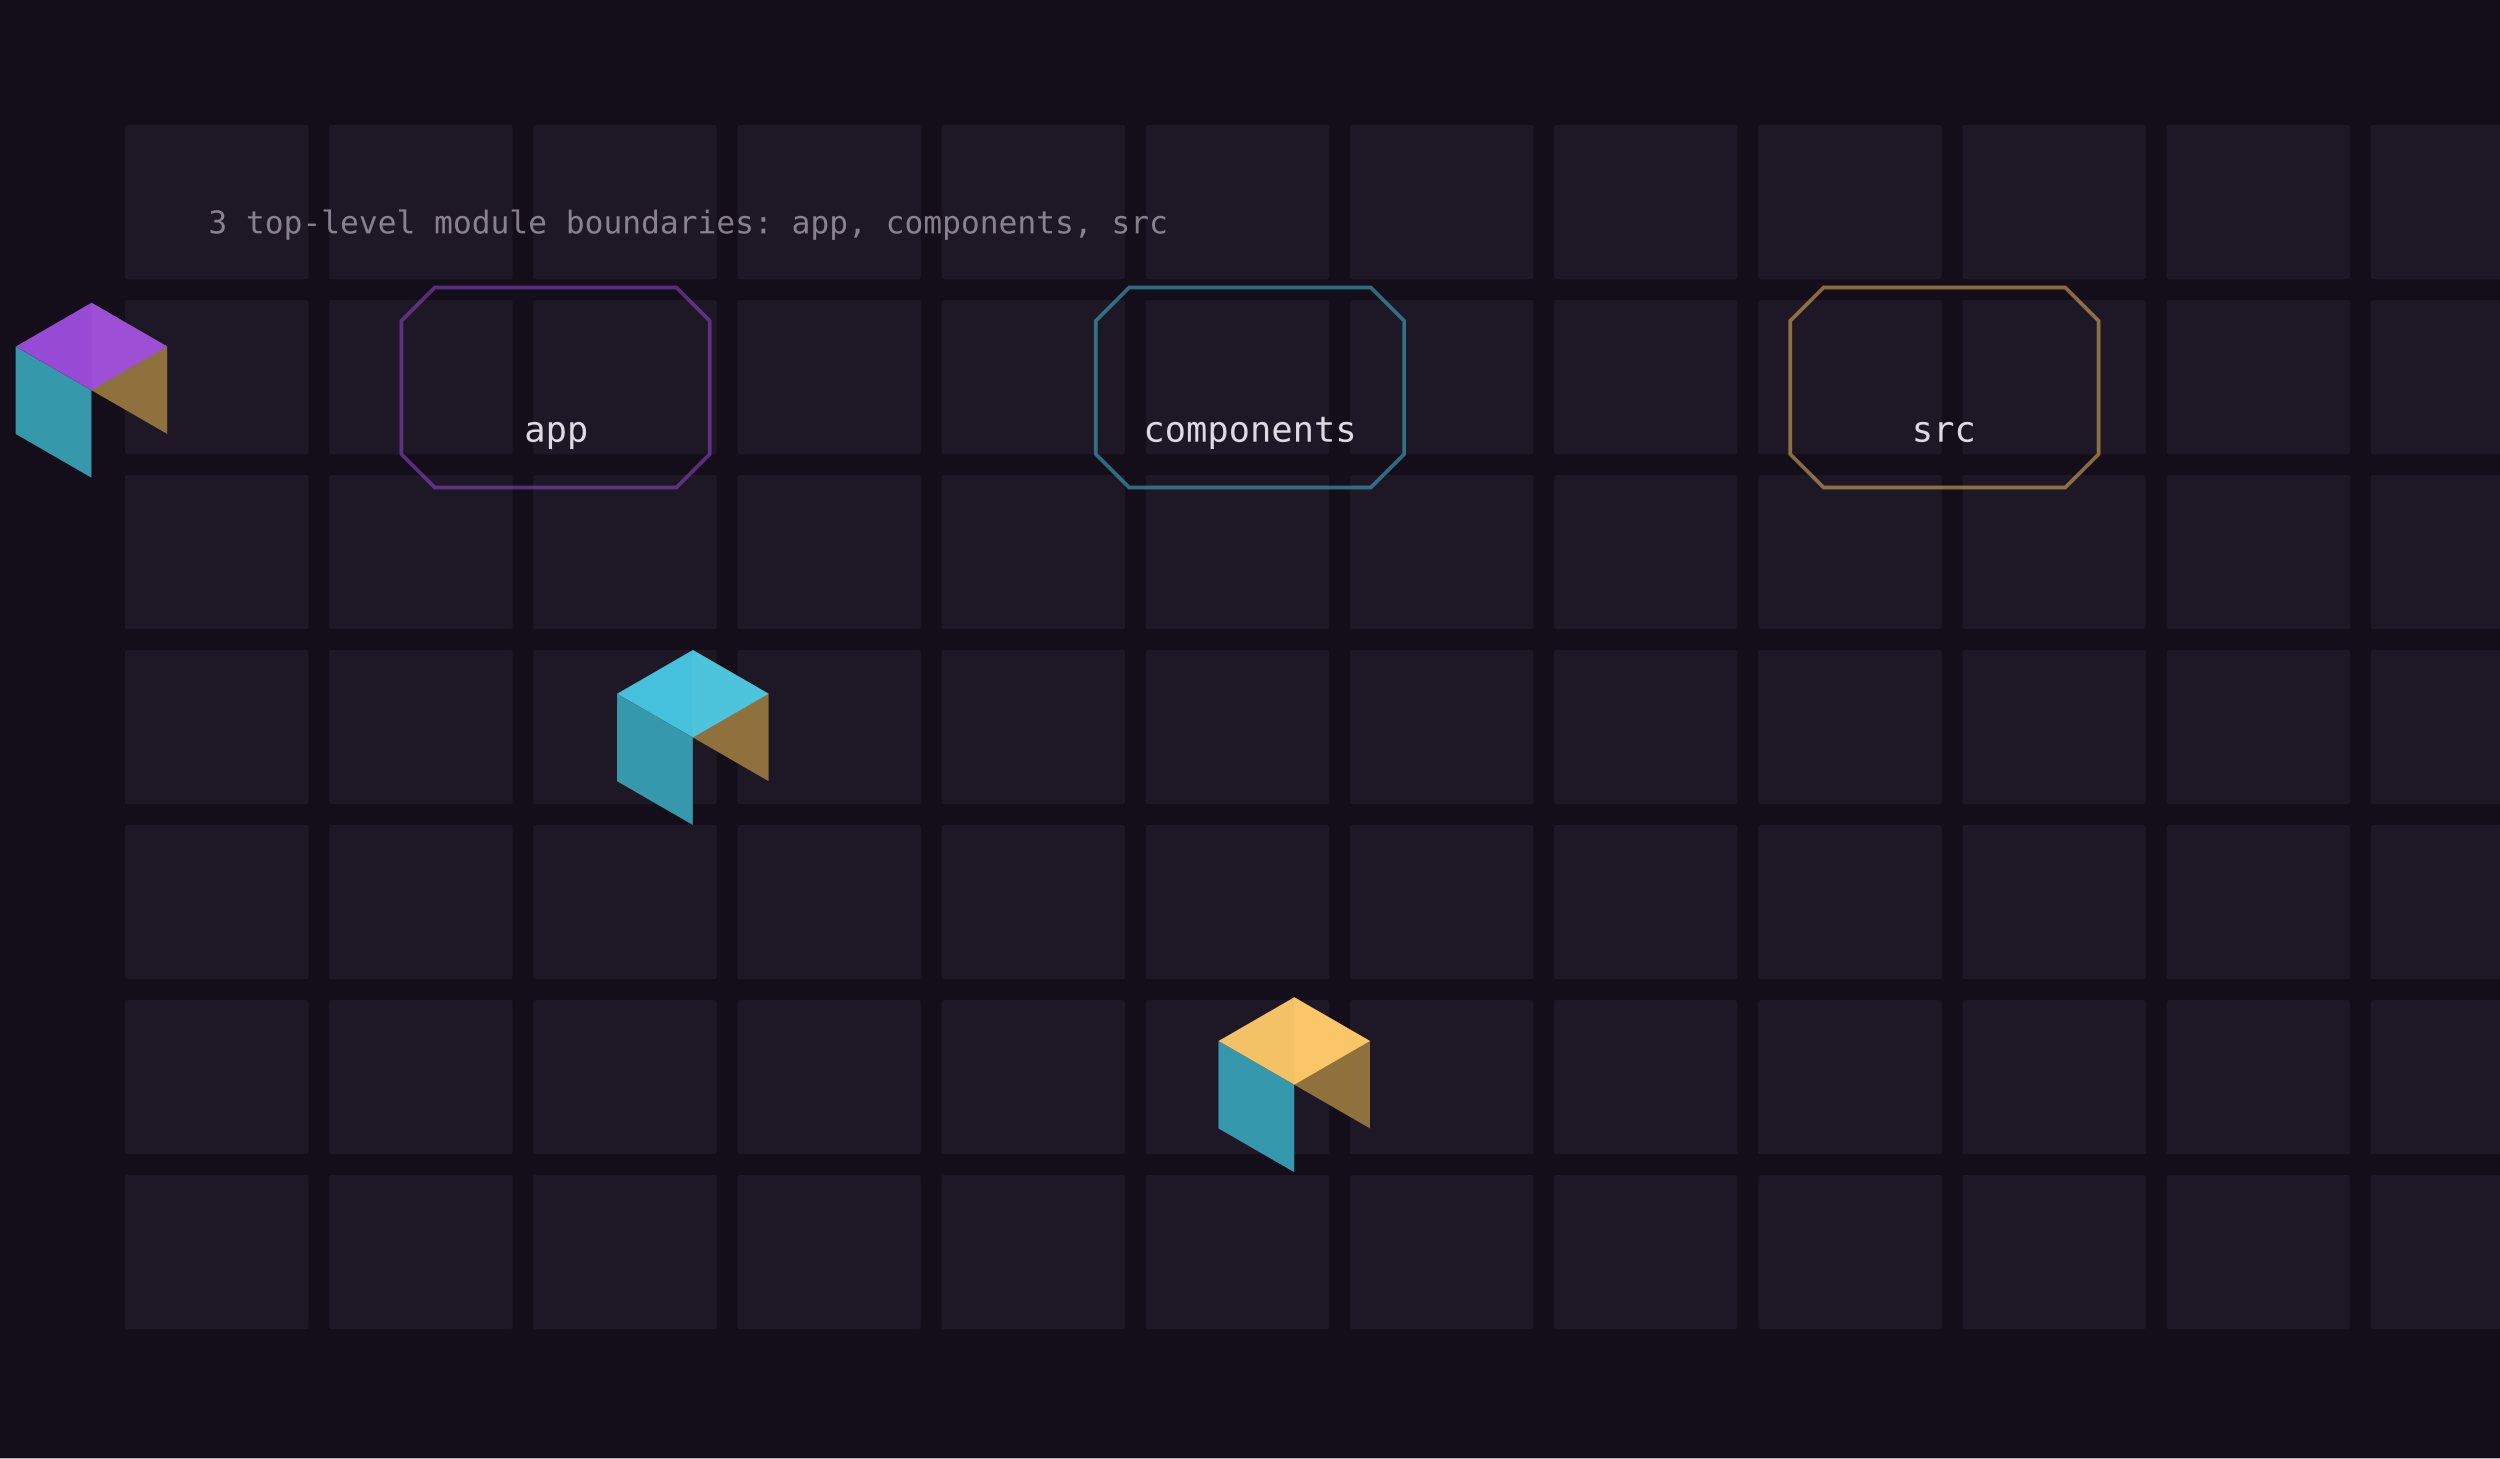
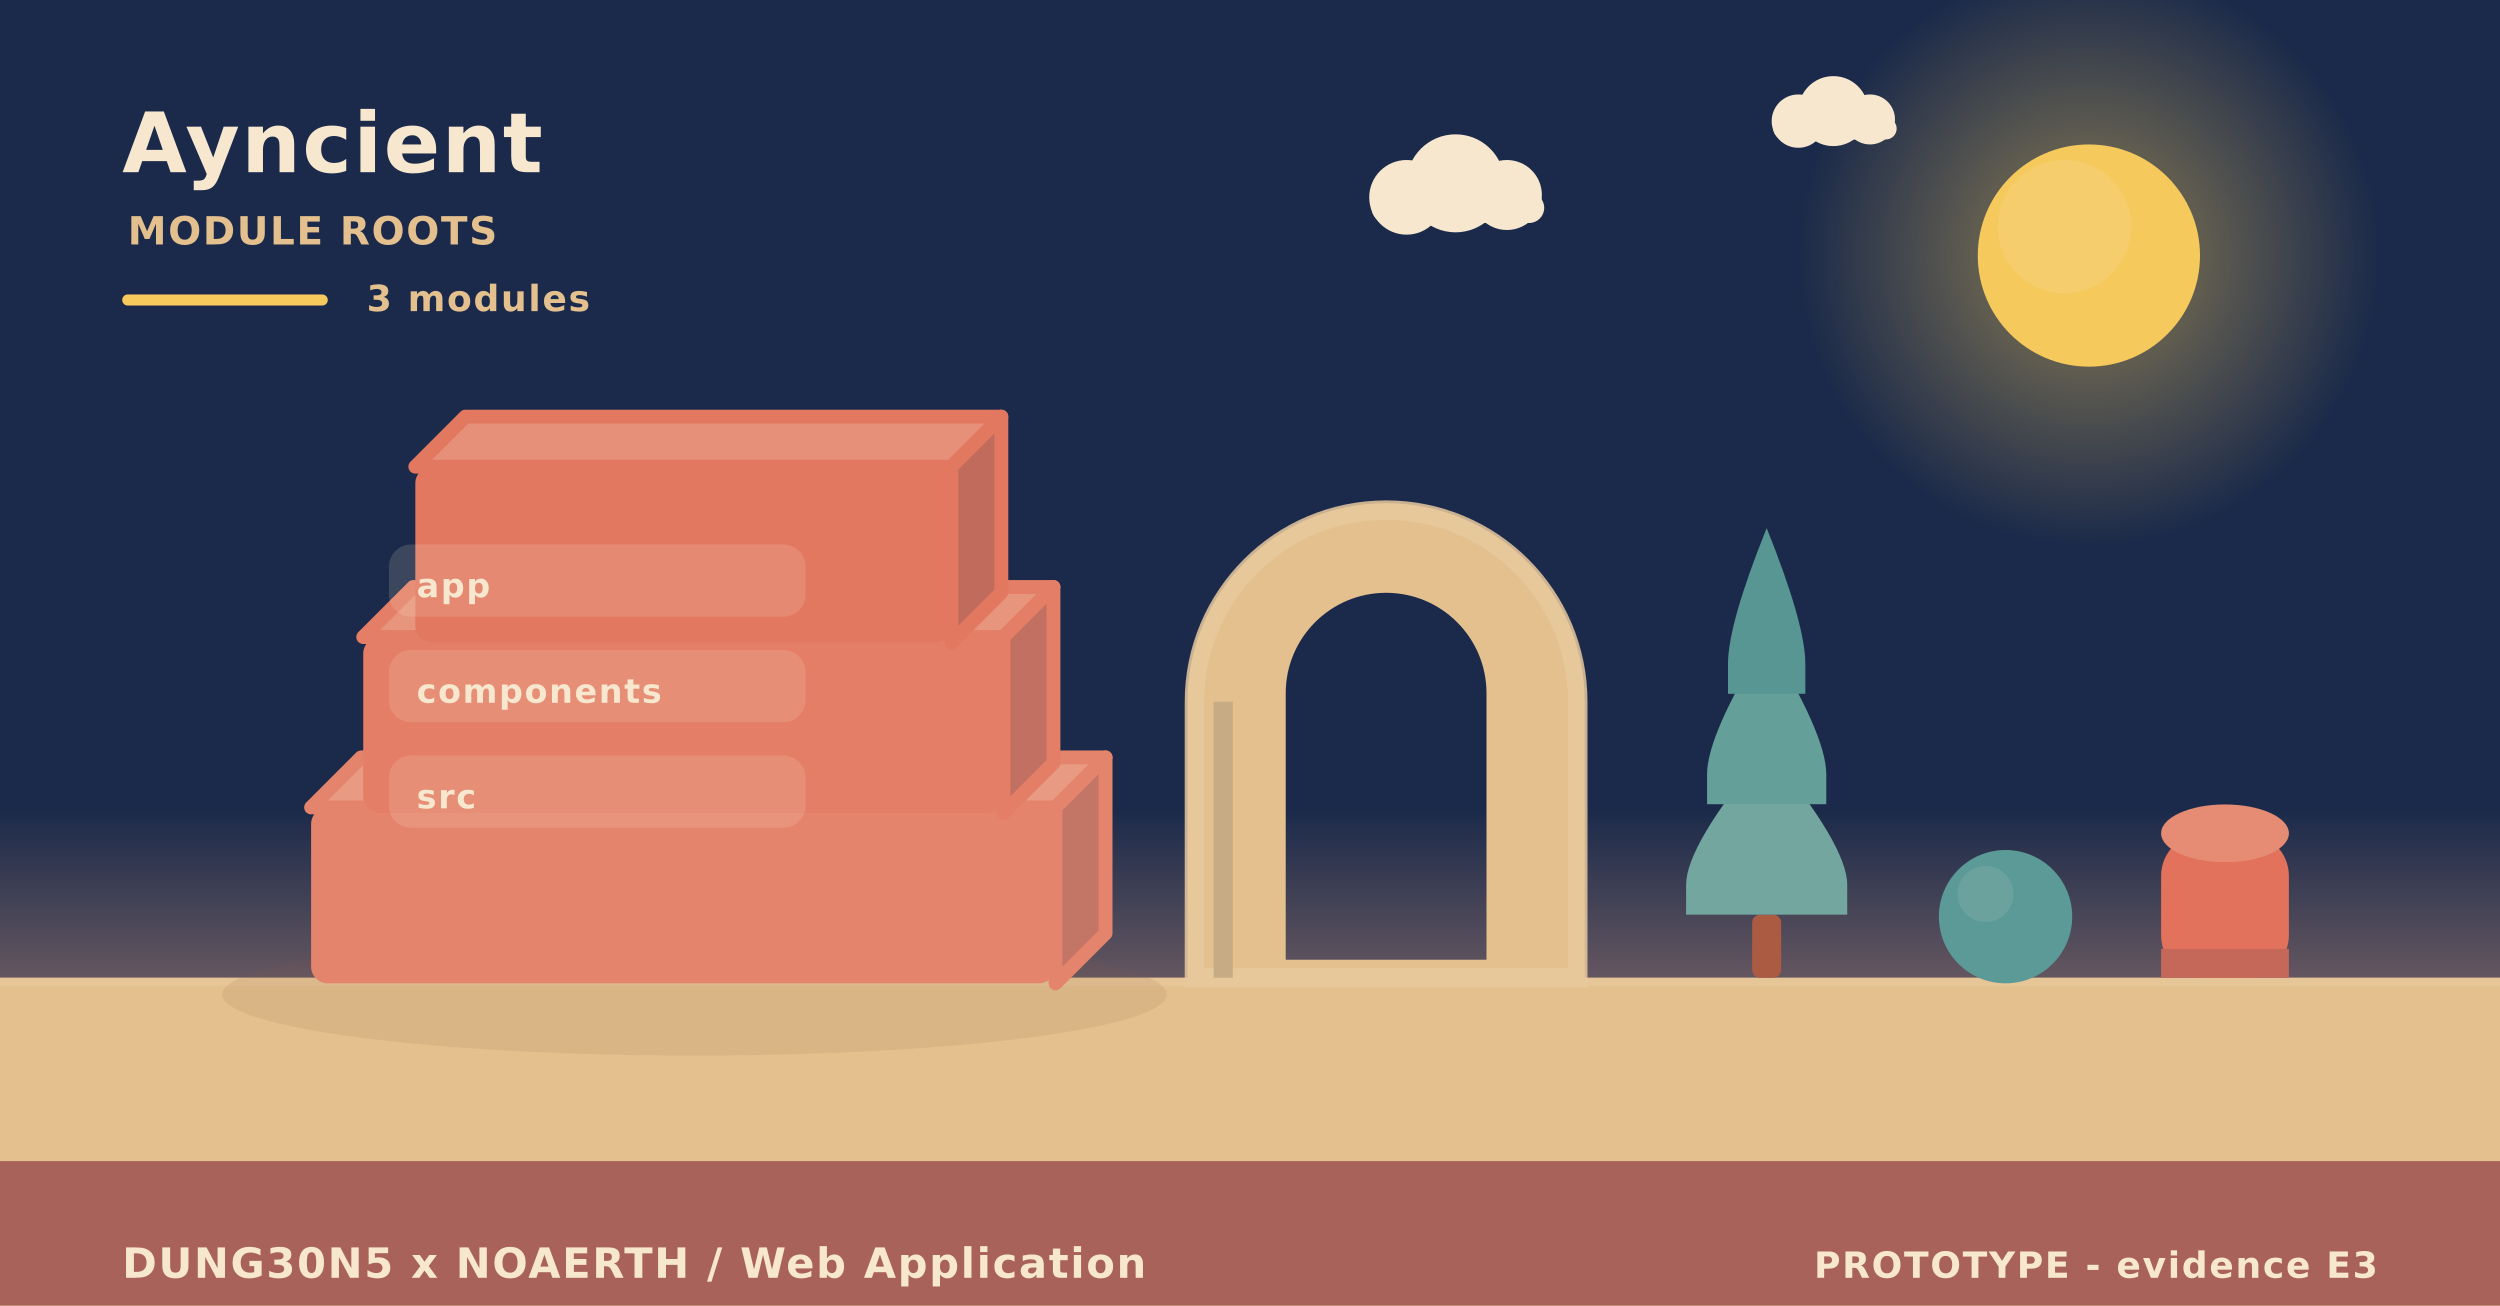
- <svg xmlns="http://www.w3.org/2000/svg" viewBox="0 0 1200 700" width="1200" height="700" role="img" aria-label="Ayncient architecture">
-   <rect width="1200" height="700" fill="#140d1a" />
-   <defs>
-     <linearGradient id="ga" x1="0" y1="0" x2="1" y2="1">
-       <stop offset="0%" stop-color="#9d4edd" />
-       <stop offset="100%" stop-color="#48cae4" />
-     </linearGradient>
-   </defs>
-   <rect x="60.00" y="60.00" width="88.00" height="74.00" rx="1.20" fill="#f4eef8" opacity="0.05" />
-   <rect x="158.00" y="60.00" width="88.00" height="74.00" rx="1.20" fill="#f4eef8" opacity="0.05" />
-   <rect x="256.00" y="60.00" width="88.00" height="74.00" rx="1.20" fill="#f4eef8" opacity="0.05" />
-   <rect x="354.00" y="60.00" width="88.00" height="74.00" rx="1.20" fill="#f4eef8" opacity="0.05" />
-   <rect x="452.00" y="60.00" width="88.00" height="74.00" rx="1.20" fill="#f4eef8" opacity="0.05" />
-   <rect x="550.00" y="60.00" width="88.00" height="74.00" rx="1.20" fill="#f4eef8" opacity="0.05" />
-   <rect x="648.00" y="60.00" width="88.00" height="74.00" rx="1.20" fill="#f4eef8" opacity="0.05" />
-   <rect x="746.00" y="60.00" width="88.00" height="74.00" rx="1.20" fill="#f4eef8" opacity="0.05" />
-   <rect x="844.00" y="60.00" width="88.00" height="74.00" rx="1.20" fill="#f4eef8" opacity="0.05" />
-   <rect x="942.00" y="60.00" width="88.00" height="74.00" rx="1.20" fill="#f4eef8" opacity="0.05" />
-   <rect x="1040.00" y="60.00" width="88.00" height="74.00" rx="1.20" fill="#f4eef8" opacity="0.05" />
-   <rect x="1138.00" y="60.00" width="88.00" height="74.00" rx="1.20" fill="#f4eef8" opacity="0.05" />
-   <rect x="60.00" y="144.00" width="88.00" height="74.00" rx="1.20" fill="#f4eef8" opacity="0.05" />
-   <rect x="158.00" y="144.00" width="88.00" height="74.00" rx="1.20" fill="#f4eef8" opacity="0.05" />
-   <rect x="256.00" y="144.00" width="88.00" height="74.00" rx="1.20" fill="#f4eef8" opacity="0.05" />
-   <rect x="354.00" y="144.00" width="88.00" height="74.00" rx="1.20" fill="#f4eef8" opacity="0.05" />
-   <rect x="452.00" y="144.00" width="88.00" height="74.00" rx="1.20" fill="#f4eef8" opacity="0.05" />
-   <rect x="550.00" y="144.00" width="88.00" height="74.00" rx="1.20" fill="#f4eef8" opacity="0.05" />
-   <rect x="648.00" y="144.00" width="88.00" height="74.00" rx="1.20" fill="#f4eef8" opacity="0.05" />
-   <rect x="746.00" y="144.00" width="88.00" height="74.00" rx="1.20" fill="#f4eef8" opacity="0.05" />
-   <rect x="844.00" y="144.00" width="88.00" height="74.00" rx="1.20" fill="#f4eef8" opacity="0.05" />
-   <rect x="942.00" y="144.00" width="88.00" height="74.00" rx="1.20" fill="#f4eef8" opacity="0.05" />
-   <rect x="1040.00" y="144.00" width="88.00" height="74.00" rx="1.20" fill="#f4eef8" opacity="0.05" />
-   <rect x="1138.00" y="144.00" width="88.00" height="74.00" rx="1.20" fill="#f4eef8" opacity="0.05" />
-   <rect x="60.00" y="228.00" width="88.00" height="74.00" rx="1.20" fill="#f4eef8" opacity="0.05" />
-   <rect x="158.00" y="228.00" width="88.00" height="74.00" rx="1.20" fill="#f4eef8" opacity="0.05" />
-   <rect x="256.00" y="228.00" width="88.00" height="74.00" rx="1.20" fill="#f4eef8" opacity="0.05" />
-   <rect x="354.00" y="228.00" width="88.00" height="74.00" rx="1.20" fill="#f4eef8" opacity="0.05" />
-   <rect x="452.00" y="228.00" width="88.00" height="74.00" rx="1.20" fill="#f4eef8" opacity="0.05" />
-   <rect x="550.00" y="228.00" width="88.00" height="74.00" rx="1.20" fill="#f4eef8" opacity="0.05" />
-   <rect x="648.00" y="228.00" width="88.00" height="74.00" rx="1.20" fill="#f4eef8" opacity="0.05" />
-   <rect x="746.00" y="228.00" width="88.00" height="74.00" rx="1.20" fill="#f4eef8" opacity="0.05" />
-   <rect x="844.00" y="228.00" width="88.00" height="74.00" rx="1.20" fill="#f4eef8" opacity="0.05" />
-   <rect x="942.00" y="228.00" width="88.00" height="74.00" rx="1.20" fill="#f4eef8" opacity="0.05" />
-   <rect x="1040.00" y="228.00" width="88.00" height="74.00" rx="1.20" fill="#f4eef8" opacity="0.05" />
-   <rect x="1138.00" y="228.00" width="88.00" height="74.00" rx="1.20" fill="#f4eef8" opacity="0.05" />
-   <rect x="60.00" y="312.00" width="88.00" height="74.00" rx="1.20" fill="#f4eef8" opacity="0.05" />
-   <rect x="158.00" y="312.00" width="88.00" height="74.00" rx="1.20" fill="#f4eef8" opacity="0.05" />
-   <rect x="256.00" y="312.00" width="88.00" height="74.00" rx="1.20" fill="#f4eef8" opacity="0.05" />
-   <rect x="354.00" y="312.00" width="88.00" height="74.00" rx="1.20" fill="#f4eef8" opacity="0.05" />
-   <rect x="452.00" y="312.00" width="88.00" height="74.00" rx="1.20" fill="#f4eef8" opacity="0.05" />
-   <rect x="550.00" y="312.00" width="88.00" height="74.00" rx="1.20" fill="#f4eef8" opacity="0.05" />
-   <rect x="648.00" y="312.00" width="88.00" height="74.00" rx="1.20" fill="#f4eef8" opacity="0.05" />
-   <rect x="746.00" y="312.00" width="88.00" height="74.00" rx="1.20" fill="#f4eef8" opacity="0.05" />
-   <rect x="844.00" y="312.00" width="88.00" height="74.00" rx="1.20" fill="#f4eef8" opacity="0.05" />
-   <rect x="942.00" y="312.00" width="88.00" height="74.00" rx="1.20" fill="#f4eef8" opacity="0.05" />
-   <rect x="1040.00" y="312.00" width="88.00" height="74.00" rx="1.20" fill="#f4eef8" opacity="0.05" />
-   <rect x="1138.00" y="312.00" width="88.00" height="74.00" rx="1.20" fill="#f4eef8" opacity="0.05" />
-   <rect x="60.00" y="396.00" width="88.00" height="74.00" rx="1.20" fill="#f4eef8" opacity="0.05" />
-   <rect x="158.00" y="396.00" width="88.00" height="74.00" rx="1.20" fill="#f4eef8" opacity="0.05" />
-   <rect x="256.00" y="396.00" width="88.00" height="74.00" rx="1.20" fill="#f4eef8" opacity="0.05" />
-   <rect x="354.00" y="396.00" width="88.00" height="74.00" rx="1.20" fill="#f4eef8" opacity="0.05" />
-   <rect x="452.00" y="396.00" width="88.00" height="74.00" rx="1.20" fill="#f4eef8" opacity="0.05" />
-   <rect x="550.00" y="396.00" width="88.00" height="74.00" rx="1.20" fill="#f4eef8" opacity="0.05" />
-   <rect x="648.00" y="396.00" width="88.00" height="74.00" rx="1.20" fill="#f4eef8" opacity="0.05" />
-   <rect x="746.00" y="396.00" width="88.00" height="74.00" rx="1.20" fill="#f4eef8" opacity="0.05" />
-   <rect x="844.00" y="396.00" width="88.00" height="74.00" rx="1.20" fill="#f4eef8" opacity="0.05" />
-   <rect x="942.00" y="396.00" width="88.00" height="74.00" rx="1.20" fill="#f4eef8" opacity="0.05" />
-   <rect x="1040.00" y="396.00" width="88.00" height="74.00" rx="1.20" fill="#f4eef8" opacity="0.05" />
-   <rect x="1138.00" y="396.00" width="88.00" height="74.00" rx="1.20" fill="#f4eef8" opacity="0.05" />
-   <rect x="60.00" y="480.00" width="88.00" height="74.00" rx="1.20" fill="#f4eef8" opacity="0.05" />
-   <rect x="158.00" y="480.00" width="88.00" height="74.00" rx="1.20" fill="#f4eef8" opacity="0.05" />
-   <rect x="256.00" y="480.00" width="88.00" height="74.00" rx="1.20" fill="#f4eef8" opacity="0.05" />
-   <rect x="354.00" y="480.00" width="88.00" height="74.00" rx="1.20" fill="#f4eef8" opacity="0.05" />
-   <rect x="452.00" y="480.00" width="88.00" height="74.00" rx="1.20" fill="#f4eef8" opacity="0.05" />
-   <rect x="550.00" y="480.00" width="88.00" height="74.00" rx="1.20" fill="#f4eef8" opacity="0.05" />
-   <rect x="648.00" y="480.00" width="88.00" height="74.00" rx="1.20" fill="#f4eef8" opacity="0.05" />
-   <rect x="746.00" y="480.00" width="88.00" height="74.00" rx="1.20" fill="#f4eef8" opacity="0.05" />
-   <rect x="844.00" y="480.00" width="88.00" height="74.00" rx="1.20" fill="#f4eef8" opacity="0.05" />
-   <rect x="942.00" y="480.00" width="88.00" height="74.00" rx="1.20" fill="#f4eef8" opacity="0.05" />
-   <rect x="1040.00" y="480.00" width="88.00" height="74.00" rx="1.20" fill="#f4eef8" opacity="0.05" />
-   <rect x="1138.00" y="480.00" width="88.00" height="74.00" rx="1.20" fill="#f4eef8" opacity="0.05" />
-   <rect x="60.00" y="564.00" width="88.00" height="74.00" rx="1.20" fill="#f4eef8" opacity="0.05" />
-   <rect x="158.00" y="564.00" width="88.00" height="74.00" rx="1.20" fill="#f4eef8" opacity="0.05" />
-   <rect x="256.00" y="564.00" width="88.00" height="74.00" rx="1.20" fill="#f4eef8" opacity="0.05" />
-   <rect x="354.00" y="564.00" width="88.00" height="74.00" rx="1.20" fill="#f4eef8" opacity="0.05" />
-   <rect x="452.00" y="564.00" width="88.00" height="74.00" rx="1.20" fill="#f4eef8" opacity="0.05" />
-   <rect x="550.00" y="564.00" width="88.00" height="74.00" rx="1.20" fill="#f4eef8" opacity="0.05" />
-   <rect x="648.00" y="564.00" width="88.00" height="74.00" rx="1.20" fill="#f4eef8" opacity="0.05" />
-   <rect x="746.00" y="564.00" width="88.00" height="74.00" rx="1.20" fill="#f4eef8" opacity="0.05" />
-   <rect x="844.00" y="564.00" width="88.00" height="74.00" rx="1.20" fill="#f4eef8" opacity="0.05" />
-   <rect x="942.00" y="564.00" width="88.00" height="74.00" rx="1.20" fill="#f4eef8" opacity="0.05" />
-   <rect x="1040.00" y="564.00" width="88.00" height="74.00" rx="1.20" fill="#f4eef8" opacity="0.05" />
-   <rect x="1138.00" y="564.00" width="88.00" height="74.00" rx="1.20" fill="#f4eef8" opacity="0.05" />
-   <path d="M208.67,138.00 H324.67 L340.67,154.00 V218.00 L324.67,234.00 H208.67 L192.67,218.00 V154.00 Z" fill="none" stroke="rgba(157,78,221,0.550)" stroke-width="1.80" opacity="0.90" />
-   <polygon points="43.88,187.33 80.25,208.33 80.25,166.33 43.88,145.33" fill="#94763d" opacity="0.95" />
-   <polygon points="7.51,208.33 43.88,229.33 43.88,187.33 7.51,166.33" fill="#389eb2" opacity="0.95" />
-   <polygon points="43.88,145.33 80.25,166.33 43.88,187.33 7.51,166.33" fill="#9d4edd" opacity="0.95" />
-   <text x="267" y="212" font-family="ui-monospace,Menlo,monospace" font-size="17" fill="rgba(244,238,248,0.900)" text-anchor="middle">app</text>
-   <path d="M542.00,138.00 H658.00 L674.00,154.00 V218.00 L658.00,234.00 H542.00 L526.00,218.00 V154.00 Z" fill="none" stroke="rgba(72,202,228,0.550)" stroke-width="1.80" opacity="0.90" />
-   <polygon points="332.55,354.00 368.93,375.00 368.93,333.00 332.55,312.00" fill="#94763d" opacity="0.95" />
-   <polygon points="296.18,375.00 332.55,396.00 332.55,354.00 296.18,333.00" fill="#389eb2" opacity="0.95" />
-   <polygon points="332.55,312.00 368.93,333.00 332.55,354.00 296.18,333.00" fill="#48cae4" opacity="0.95" />
-   <text x="600" y="212" font-family="ui-monospace,Menlo,monospace" font-size="17" fill="rgba(244,238,248,0.900)" text-anchor="middle">components</text>
-   <path d="M875.33,138.00 H991.33 L1007.33,154.00 V218.00 L991.33,234.00 H875.33 L859.33,218.00 V154.00 Z" fill="none" stroke="rgba(255,203,105,0.550)" stroke-width="1.80" opacity="0.90" />
-   <polygon points="621.23,520.67 657.60,541.67 657.60,499.67 621.23,478.67" fill="#94763d" opacity="0.95" />
-   <polygon points="584.86,541.67 621.23,562.67 621.23,520.67 584.86,499.67" fill="#389eb2" opacity="0.95" />
-   <polygon points="621.23,478.67 657.60,499.67 621.23,520.67 584.86,499.67" fill="#ffcb69" opacity="0.95" />
-   <text x="933" y="212" font-family="ui-monospace,Menlo,monospace" font-size="17" fill="rgba(244,238,248,0.900)" text-anchor="middle">src</text>
-   <text x="100" y="112" font-family="ui-monospace,Menlo,monospace" font-size="15" fill="rgba(244,238,248,0.500)">3 top-level module boundaries: app, components, src</text>
+ <svg xmlns="http://www.w3.org/2000/svg" width="900" height="470" viewBox="0 0 900 470" role="img" aria-label="Ayncient - how it is built">
+   <linearGradient id="skya" x1="0" y1="0" x2="0" y2="1">
+     <stop offset="0" stop-color="#1b2a4a" />
+     <stop offset="0.62" stop-color="#1b2a4a" />
+     <stop offset="1" stop-color="#f3ad8a" />
+   </linearGradient>
+   <rect width="900" height="470" fill="url(#skya)" />
+   <radialGradient id="suna">
+     <stop offset="0.35" stop-color="#f5c95c" stop-opacity="0.34" />
+     <stop offset="1" stop-color="#f5c95c" stop-opacity="0" />
+   </radialGradient>
+   <circle cx="752" cy="92" r="104" fill="url(#suna)" />
+   <circle cx="752" cy="92" r="40" fill="#f5c95c" />
+   <circle cx="743.2" cy="81.6" r="24" fill="#f5d27e" opacity="0.5" />
+   <g>
+     <circle cx="524" cy="66" r="17.64" fill="#f6e7ce" />
+     <circle cx="506.36" cy="71.04" r="13.44" fill="#f6e7ce" />
+     <circle cx="542.48" cy="70.2" r="12.6" fill="#f6e7ce" />
+     <rect x="493.76" y="69.36" width="62.16" height="10.92" rx="5.46" fill="#f6e7ce" />
+   </g>
+   <g>
+     <circle cx="660" cy="40" r="12.6" fill="#f6e7ce" />
+     <circle cx="647.4" cy="43.6" r="9.6" fill="#f6e7ce" />
+     <circle cx="673.2" cy="43" r="9" fill="#f6e7ce" />
+     <rect x="638.4" y="42.4" width="44.4" height="7.8" rx="3.9" fill="#f6e7ce" />
+   </g>
+   <rect x="0" y="352" width="900" height="118" fill="#e3c08d" />
+   <rect x="0" y="352" width="900" height="3" fill="#e6c596" />
+   <text x="44" y="62" font-family="Verdana,DejaVu Sans,sans-serif" font-size="30" font-weight="700" letter-spacing="0.6" fill="#f6e7ce" text-anchor="start">Ayncient</text>
+   <text x="46" y="88" font-family="Verdana,DejaVu Sans,sans-serif" font-size="14" font-weight="700" letter-spacing="0.6" fill="#e3c08d" text-anchor="start">MODULE ROOTS</text>
+   <rect x="44" y="106" width="74" height="4" rx="2" fill="#f5c95c" />
+   <text x="132" y="112" font-family="Verdana,DejaVu Sans,sans-serif" font-size="13" font-weight="700" letter-spacing="0.6" fill="#e3c08d" text-anchor="start">3 modules</text>
+   <ellipse cx="250" cy="358" rx="170" ry="22" fill="rgba(138,90,68,0.11)" />
+   <path d="M112,290.67 L380,290.67 L398,272.67 L130,272.67 Z" fill="#e99a82" stroke="#e5846c" stroke-width="5" stroke-linejoin="round" />
+   <path d="M380,290.67 L398,272.67 L398,336 L380,354 Z" fill="#c37566" stroke="#e5846c" stroke-width="5" stroke-linejoin="round" />
+   <rect x="112" y="290.67" width="268" height="63.33" rx="6" fill="#e5846c" />
+   <path d="M130.76,229.33 L361.24,229.33 L379.24,211.33 L148.76,211.33 Z" fill="#e8957d" stroke="#e47e66" stroke-width="5" stroke-linejoin="round" />
+   <path d="M361.24,229.33 L379.24,211.33 L379.24,274.67 L361.24,292.67 Z" fill="#c27061" stroke="#e47e66" stroke-width="5" stroke-linejoin="round" />
+   <rect x="130.76" y="229.33" width="230.48" height="63.33" rx="6" fill="#e47e66" />
+   <path d="M149.52,168 L342.48,168 L360.48,150 L167.52,150 Z" fill="#e79079" stroke="#e37861" stroke-width="5" stroke-linejoin="round" />
+   <path d="M342.48,168 L360.48,150 L360.48,213.33 L342.48,231.33 Z" fill="#c16b5d" stroke="#e37861" stroke-width="5" stroke-linejoin="round" />
+   <rect x="149.52" y="168" width="192.96" height="63.33" rx="6" fill="#e37861" />
+   <rect x="140" y="196" width="150" height="26" rx="8" fill="rgba(246,231,206,0.16)" opacity="0.94" />
+   <text x="150" y="215" font-family="Verdana,DejaVu Sans,sans-serif" font-size="12" font-weight="700" letter-spacing="0.6" fill="#f6e7ce" text-anchor="start">app</text>
+   <rect x="140" y="234" width="150" height="26" rx="8" fill="rgba(246,231,206,0.16)" opacity="0.94" />
+   <text x="150" y="253" font-family="Verdana,DejaVu Sans,sans-serif" font-size="12" font-weight="700" letter-spacing="0.6" fill="#f6e7ce" text-anchor="start">components</text>
+   <rect x="140" y="272" width="150" height="26" rx="8" fill="rgba(246,231,206,0.16)" opacity="0.94" />
+   <text x="150" y="291" font-family="Verdana,DejaVu Sans,sans-serif" font-size="12" font-weight="700" letter-spacing="0.6" fill="#f6e7ce" text-anchor="start">src</text>
+   <path d="M430,352 L430,252.64 A69,69 0 0 1 568,252.64 L568,352 Z M460.36,348 L460.36,249.55 A38.64,38.64 0 0 1 537.64,249.55 L537.64,348 Z" fill="#e3c08d" fill-rule="evenodd" stroke="#e3c08d" stroke-width="5" stroke-linejoin="round" />
+   <path d="M430,352 L430,252.64 A69,69 0 0 1 568,252.64 L568,352 Z" fill="none" stroke="#e8c99d" stroke-width="7" stroke-linecap="round" opacity="0.85" />
+   <rect x="436.9" y="252.64" width="6.9" height="99.36" fill="#c7ab84" />
+   <rect x="630.78" y="329.28" width="10.44" height="22.72" rx="2.9" fill="#ac5b43" />
+   <path d="M636,269.64 Q607,304.23 607,318.54 Q607,329.28 607,329.28 L665,329.28 Q665,329.28 665,318.54 Q665,304.23 636,269.64 Z" fill="#74a6a0" />
+   <path d="M636,229.88 Q614.54,264.47 614.54,278.78 Q614.54,289.52 614.54,289.52 L657.46,289.52 Q657.46,289.52 657.46,278.78 Q657.46,264.47 636,229.88 Z" fill="#649f9a" />
+   <path d="M636,190.12 Q622.08,224.71 622.08,239.02 Q622.08,249.76 622.08,249.76 L649.92,249.76 Q649.92,249.76 649.92,239.02 Q649.92,224.71 636,190.12 Z" fill="#589694" />
+   <circle cx="722" cy="330" r="24" fill="#5b9a97" />
+   <circle cx="714.8" cy="321.84" r="10.08" fill="#7aa9a2" opacity="0.55" />
+   <rect x="778" y="300" width="46" height="52" rx="15.33" fill="#e2725b" />
+   <ellipse cx="801" cy="300" rx="23" ry="10.4" fill="#e68c74" />
+   <rect x="778" y="341.6" width="46" height="10.4" fill="#c66859" />
+   <rect x="0" y="418" width="900" height="52" rx="0" fill="#a65c56" opacity="0.94" />
+   <text x="44" y="460" font-family="Verdana,DejaVu Sans,sans-serif" font-size="15" font-weight="700" letter-spacing="0.6" fill="#f6e7ce" text-anchor="start">DUNG30N5 x NOAERTH  /  Web Application</text>
+   <text x="856" y="460" font-family="Verdana,DejaVu Sans,sans-serif" font-size="13" font-weight="700" letter-spacing="0.6" fill="#f6e7ce" text-anchor="end">PROTOTYPE  -  evidence E3</text>
</svg>
